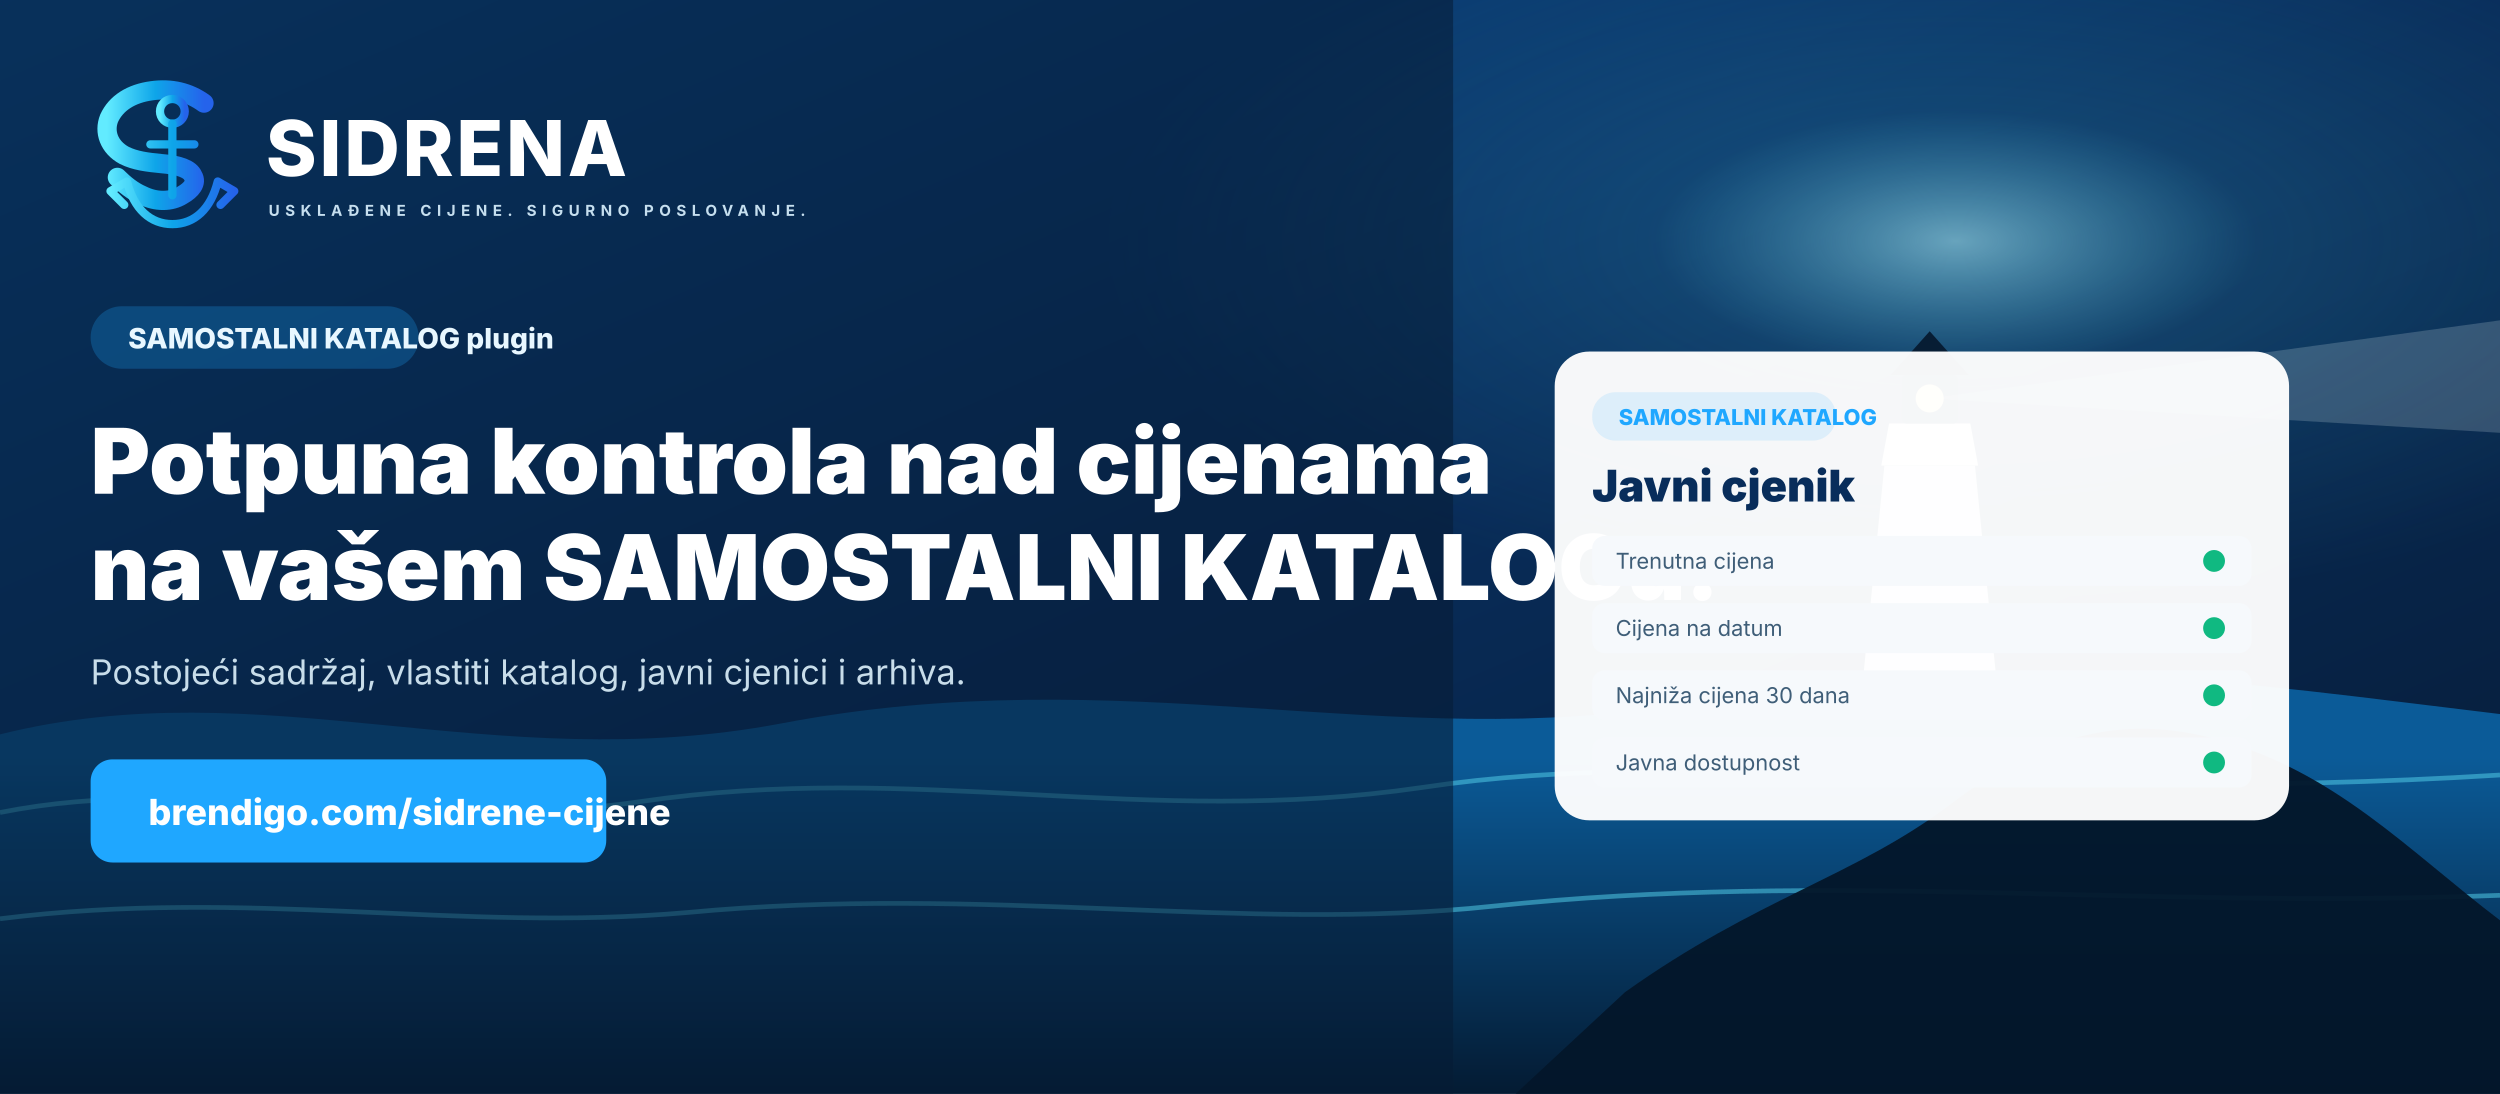
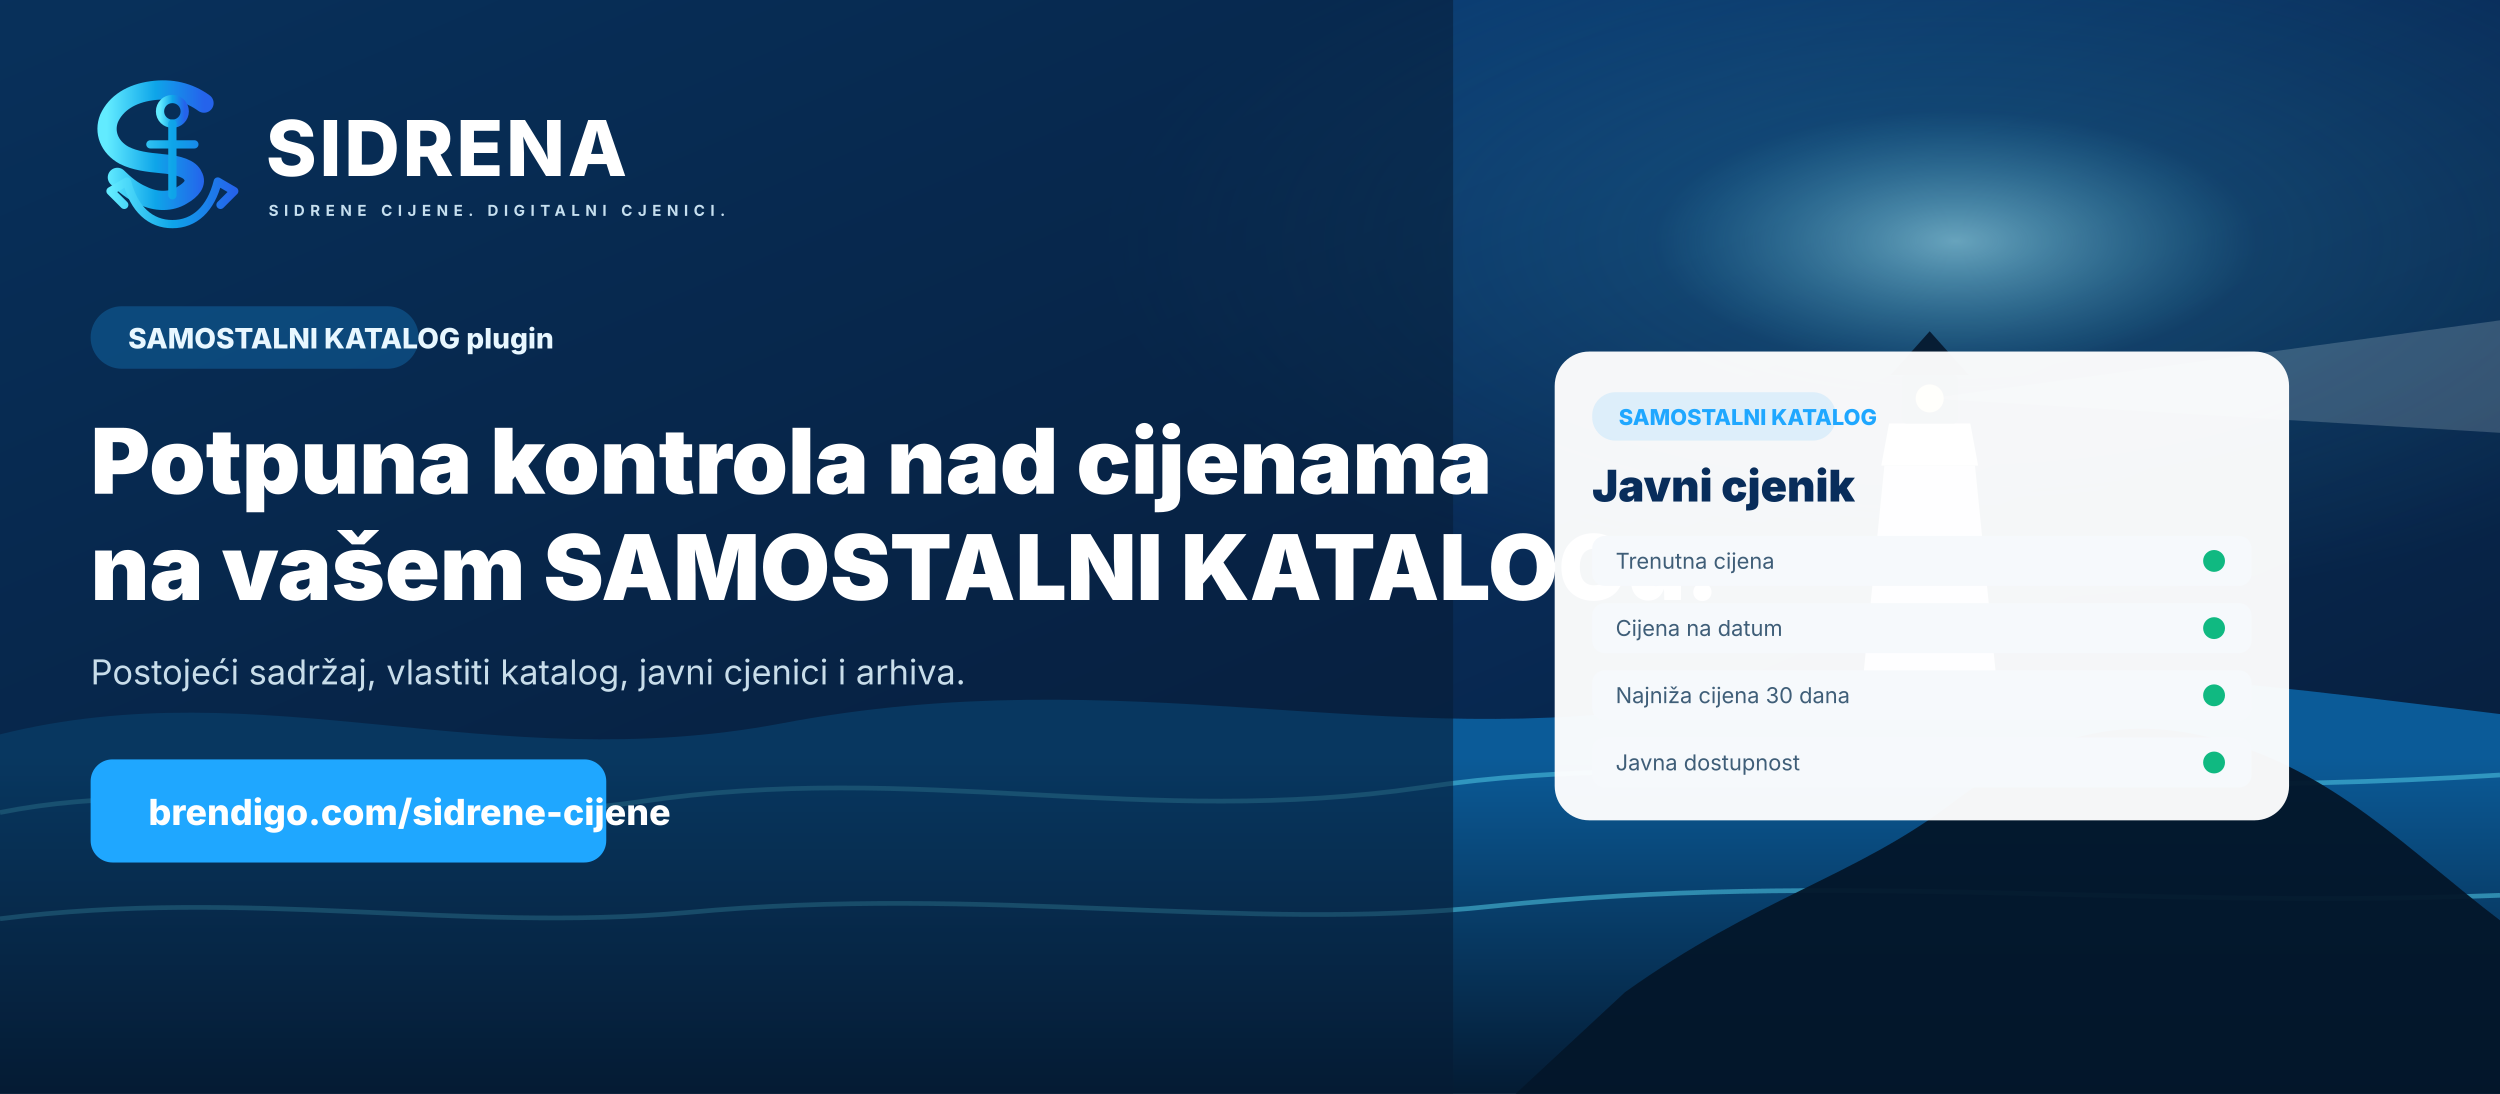
<svg xmlns="http://www.w3.org/2000/svg" viewBox="0 0 1600 700" role="img" aria-labelledby="t">
  <defs>
    <linearGradient id="sky" x1="0" y1="0" x2="1" y2="1">
      <stop stop-color="#0B4C8D" />
      <stop offset=".48" stop-color="#082D5B" />
      <stop offset="1" stop-color="#061A33" />
    </linearGradient>
    <linearGradient id="sea" x1="0" y1=".2" x2="0" y2="1">
      <stop stop-color="#0B5B98" />
      <stop offset="1" stop-color="#041B33" />
    </linearGradient>
    <linearGradient id="cyan" x1="0" y1="0" x2="1" y2="0">
      <stop stop-color="#62EBFF" />
      <stop offset=".5" stop-color="#0EA5E9" />
      <stop offset="1" stop-color="#2563EB" />
    </linearGradient>
    <radialGradient id="glow" cx=".78" cy=".22" r=".34">
      <stop stop-color="#A8F3FF" stop-opacity=".6" />
      <stop offset=".35" stop-color="#4CCBEA" stop-opacity=".14" />
      <stop offset="1" stop-color="#4CCBEA" stop-opacity="0" />
    </radialGradient>
  </defs>
  <rect width="1600" height="700" fill="url(#sky)" />
  <rect width="1600" height="700" fill="url(#glow)" />
  <path d="M0 470c168-42 315 28 500-7 220-42 390 20 580-13 210-37 352-13 520 7v243H0z" fill="url(#sea)" />
  <g opacity=".52" fill="none" stroke="#53CFE9" stroke-width="3">
    <path d="M0 520c130-26 260 15 410-7 176-26 323 17 500-9 186-28 370 12 690-8" />
    <path d="M0 588c160-20 292 9 440-4 190-18 357 13 515-4 218-23 410 2 645-7" />
  </g>
  <path d="M1040 635c84-60 147-74 208-120 59-45 110-58 170-42 76 20 124 72 182 116v111H970z" fill="#03162A" opacity=".95" />
  <path d="M1192 438h86l-14-140h-58z" fill="#E6F0F4" />
  <path d="M1204 298h62l-5-27h-52z" fill="#FBFDFE" />
  <rect x="1217" y="240" width="36" height="31" rx="3" fill="#0B2A48" />
  <path d="M1210 240h50l-25-28z" fill="#071D34" />
  <circle cx="1235" cy="255" r="9" fill="#FFF4A6" />
  <path d="M1235 255L1600 205v72z" fill="#F4FFFF" opacity=".18" />
  <rect width="930" height="700" fill="#061A33" opacity=".56" />
  <g transform="translate(54 44) scale(0.88)">
    <g fill="none" stroke="url(#cyan)" stroke-linecap="round" stroke-linejoin="round">
      <path d="M87 25c-11-8-24-11-38-9-15 2-26 9-31 20-4 10 0 21 11 27 8 4 17 5 27 6 13 1 21 4 23 9 3 5-1 10-8 14-8 5-19 5-29 0-7-3-13-8-18-13" stroke-width="14" />
      <circle cx="64" cy="31" r="9" stroke-width="6" />
      <path d="M64 40v52M48 55h32M31 82c5 20 17 31 33 31s28-11 33-31M31 82l-12 7 10 10m68-17 12 7-10 10" stroke-width="6" />
    </g>
    <text x="132" y="78" fill="#fff" font-family="Inter,Segoe UI,Arial,sans-serif" font-size="56" font-weight="800" letter-spacing="2">SIDRENA</text>
-     <text x="134" y="107" fill="#C6DFEF" font-family="Inter,Segoe UI,Arial,sans-serif" font-size="11" font-weight="700" letter-spacing="4">USKLAĐENE CIJENE. SIGURNO POSLOVANJE.</text>
+     <text x="134" y="107" fill="#C6DFEF" font-family="Inter,Segoe UI,Arial,sans-serif" font-size="11" font-weight="700" letter-spacing="4">SIDRENE CIJENE. DIGITALNI CJENICI.</text>
  </g>
  <rect x="58" y="196" width="210" height="40" rx="20" fill="#1FA7FF" opacity=".24" />
  <text x="82" y="223" fill="#E8F7FF" font-family="Inter,Segoe UI,Arial,sans-serif" font-size="18" font-weight="800">SAMOSTALNI KATALOG plugin</text>
  <text x="58" y="316" fill="#fff" font-family="Inter,Segoe UI,Arial,sans-serif" font-size="58" font-weight="850">Potpuna kontrola nad cijenama</text>
  <text x="58" y="384" fill="#fff" font-family="Inter,Segoe UI,Arial,sans-serif" font-size="58" font-weight="850">na vašem SAMOSTALNI KATALOGu.</text>
  <text x="58" y="438" fill="#C8DDEA" font-family="Inter,Segoe UI,Arial,sans-serif" font-size="22">Postojeći sadržaj, vlastiti katalog, javni cjenici i arhiva.</text>
  <rect x="58" y="486" width="330" height="66" rx="14" fill="#1FA7FF" />
  <text x="95" y="528" fill="#fff" font-family="Inter,Segoe UI,Arial,sans-serif" font-size="23" font-weight="800">brendigo.com/sidrene-cijene</text>
  <g transform="translate(995 225)">
    <rect width="470" height="300" rx="22" fill="#fff" opacity=".96" />
    <rect x="24" y="26" width="156" height="31" rx="15" fill="#1FA7FF" opacity=".12" />
    <text x="41" y="47" fill="#1FA7FF" font-family="Inter,Segoe UI,Arial,sans-serif" font-size="14" font-weight="800">SAMOSTALNI KATALOG</text>
    <text x="24" y="96" fill="#082D5B" font-family="Inter,Segoe UI,Arial,sans-serif" font-size="28" font-weight="850">Javni cjenik</text>
    <rect x="24" y="118" width="422" height="32" rx="8" fill="#F6F9FC" />
    <text x="39" y="139" fill="#3F5E78" font-family="Inter,Segoe UI,Arial,sans-serif" font-size="14">Trenutna cijena</text>
    <circle cx="422" cy="134" r="7" fill="#10B981" />
    <rect x="24" y="161" width="422" height="32" rx="8" fill="#F6F9FC" />
    <text x="39" y="182" fill="#3F5E78" font-family="Inter,Segoe UI,Arial,sans-serif" font-size="14">Cijena na datum</text>
    <circle cx="422" cy="177" r="7" fill="#10B981" />
    <rect x="24" y="204" width="422" height="32" rx="8" fill="#F6F9FC" />
    <text x="39" y="225" fill="#3F5E78" font-family="Inter,Segoe UI,Arial,sans-serif" font-size="14">Najniža cijena 30 dana</text>
    <circle cx="422" cy="220" r="7" fill="#10B981" />
    <rect x="24" y="247" width="422" height="32" rx="8" fill="#F6F9FC" />
    <text x="39" y="268" fill="#3F5E78" font-family="Inter,Segoe UI,Arial,sans-serif" font-size="14">Javna dostupnost</text>
    <circle cx="422" cy="263" r="7" fill="#10B981" />
  </g>
</svg>
